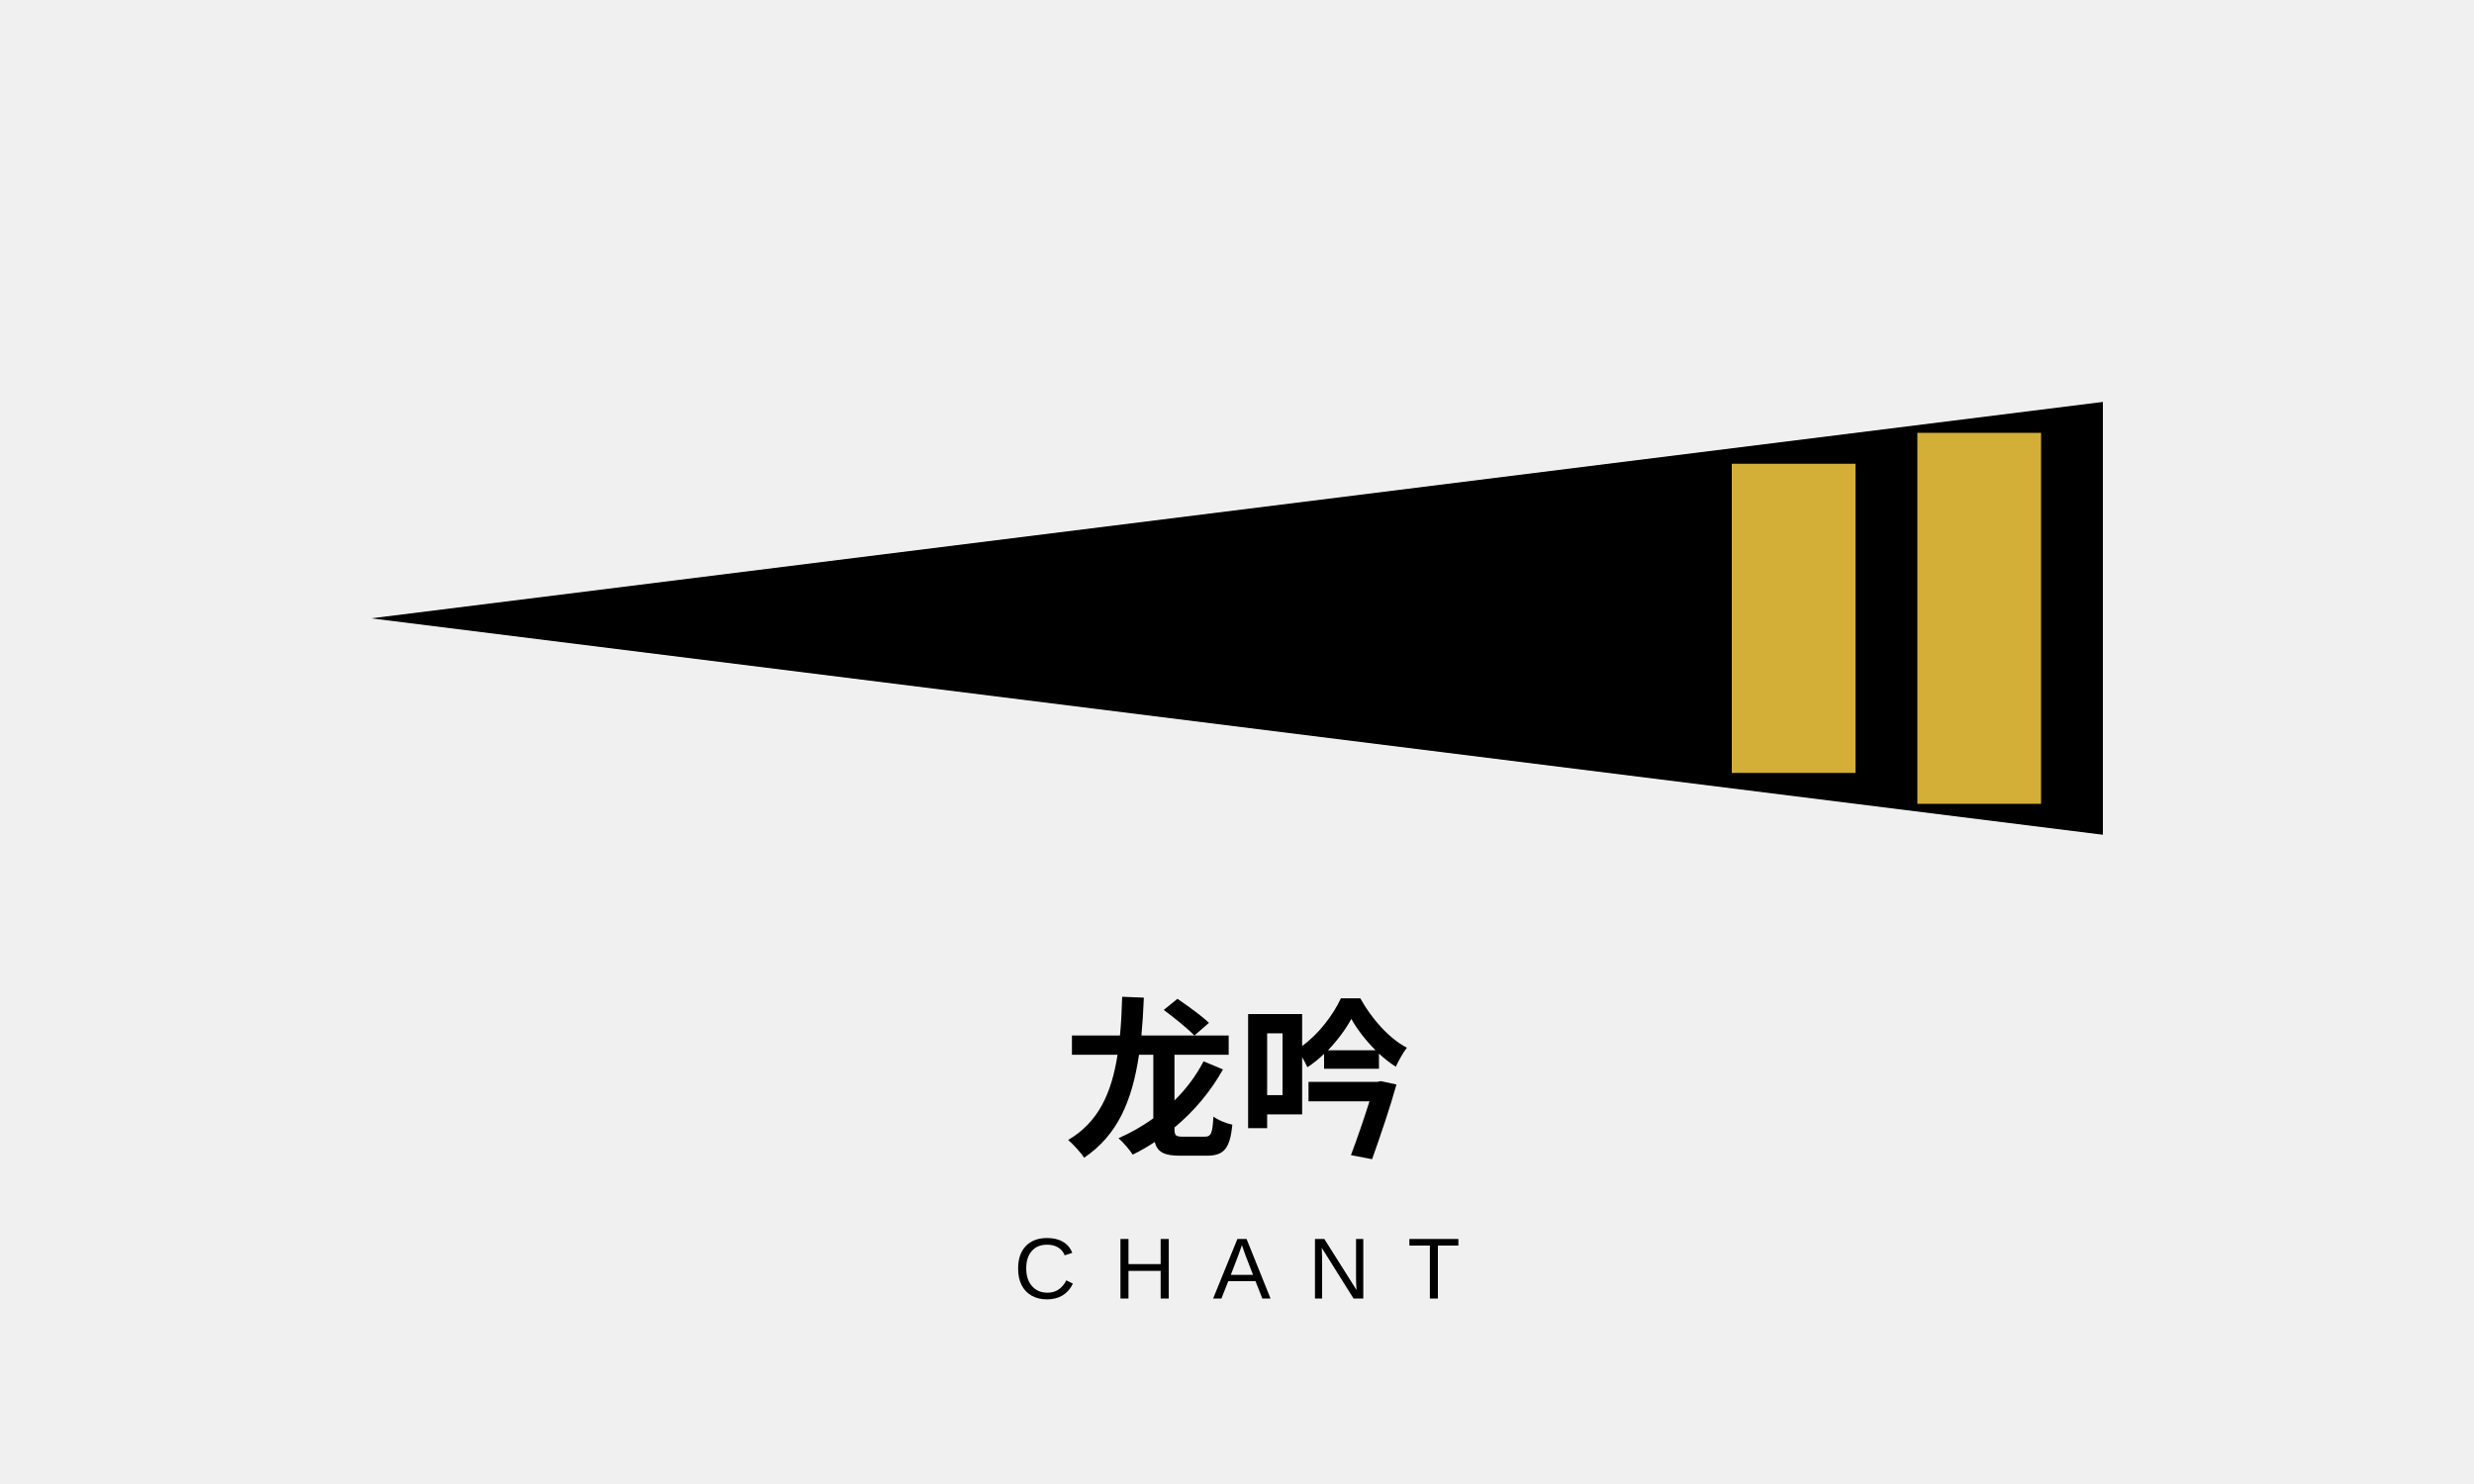
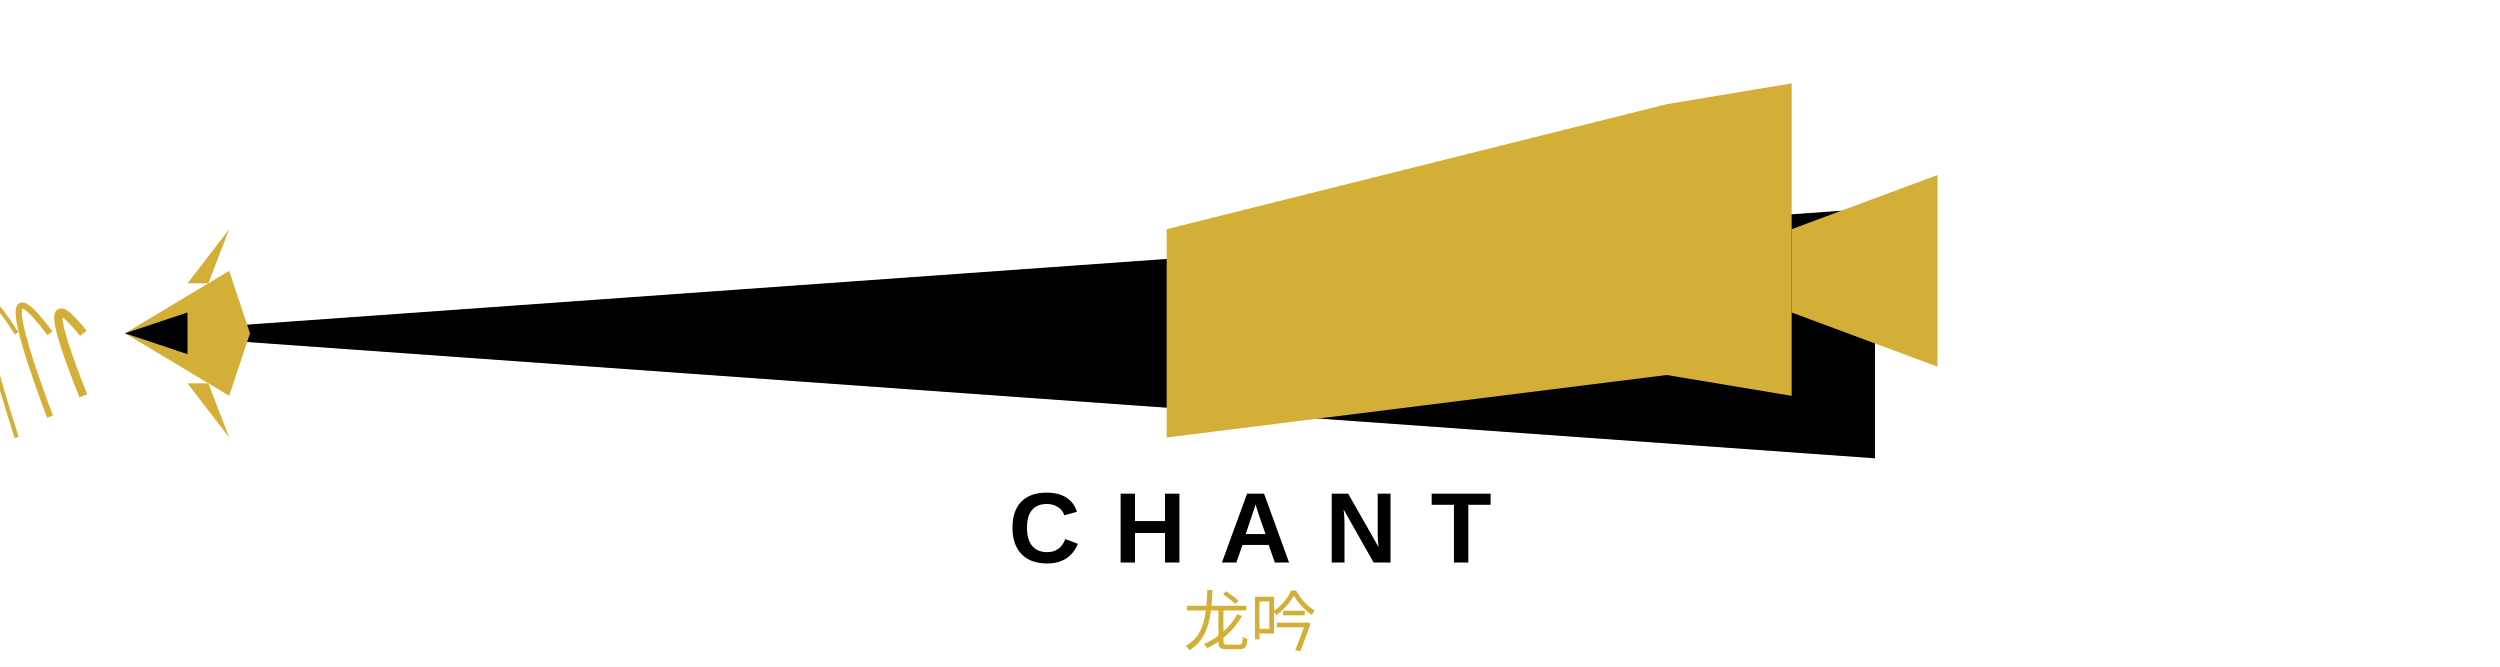
- <svg xmlns="http://www.w3.org/2000/svg" width="400" height="240" viewBox="0 0 400 240">
-   <defs>
-     <style>
-       .gold { fill: #D4AF37; }
-       .black { fill: #000000; }
-       .text-zh { font-family: 'PingFang SC', 'Microsoft YaHei', sans-serif; font-weight: bold; font-size: 28px; }
-       .text-en { font-family: Arial, sans-serif; font-size: 14px; letter-spacing: 6px; }
-     </style>
-   </defs>
-   <path class="black" d="M60,100 L340,65 L340,135 Z" />
-   <path class="gold" d="M280,75 L300,75 L300,125 L280,125 Z" />
-   <path class="gold" d="M310,70 L330,70 L330,130 L310,130 Z" />
-   <text x="200" y="185" text-anchor="middle" class="black text-zh">龙吟</text>
-   <text x="200" y="210" text-anchor="middle" class="black text-en">CHANT</text>
+ <svg xmlns="http://www.w3.org/2000/svg" width="600" height="160" viewBox="0 0 600 160">
+   <rect width="600" height="160" fill="white" />
+   <path fill="#000000" d="M30,80 L450,50 L450,110 Z" />
+   <path fill="#D4AF37" d="M280,55 L400,25 L430,20 L430,95 L400,90 L280,105 Z" />
+   <path fill="#D4AF37" d="M430,55 L465,42 L465,88 L430,75 Z" />
+   <path fill="#D4AF37" d="M30,80 L55,65 L60,80 L55,95 Z" />
+   <path fill="#D4AF37" d="M45,68 L55,55 L50,68 Z" />
+   <path fill="#D4AF37" d="M45,92 L55,105 L50,92 Z" />
+   <path fill="#000000" d="M30,80 L45,75 L45,85 Z" />
+   <path fill="none" stroke="#D4AF37" stroke-width="2" d="M20,80 Q8,65 20,95" />
+   <path fill="none" stroke="#D4AF37" stroke-width="1.5" d="M12,80 Q-3,60 12,100" />
+   <path fill="none" stroke="#D4AF37" stroke-width="1" d="M4,80 Q-12,55 4,105" />
+   <text x="300" y="135" text-anchor="middle" font-family="Arial, sans-serif" font-size="24" font-weight="bold" letter-spacing="8" fill="#000000">CHANT</text>
+   <text x="300" y="155" text-anchor="middle" font-family="Microsoft YaHei, sans-serif" font-size="16" fill="#D4AF37">龙吟</text>
</svg>
